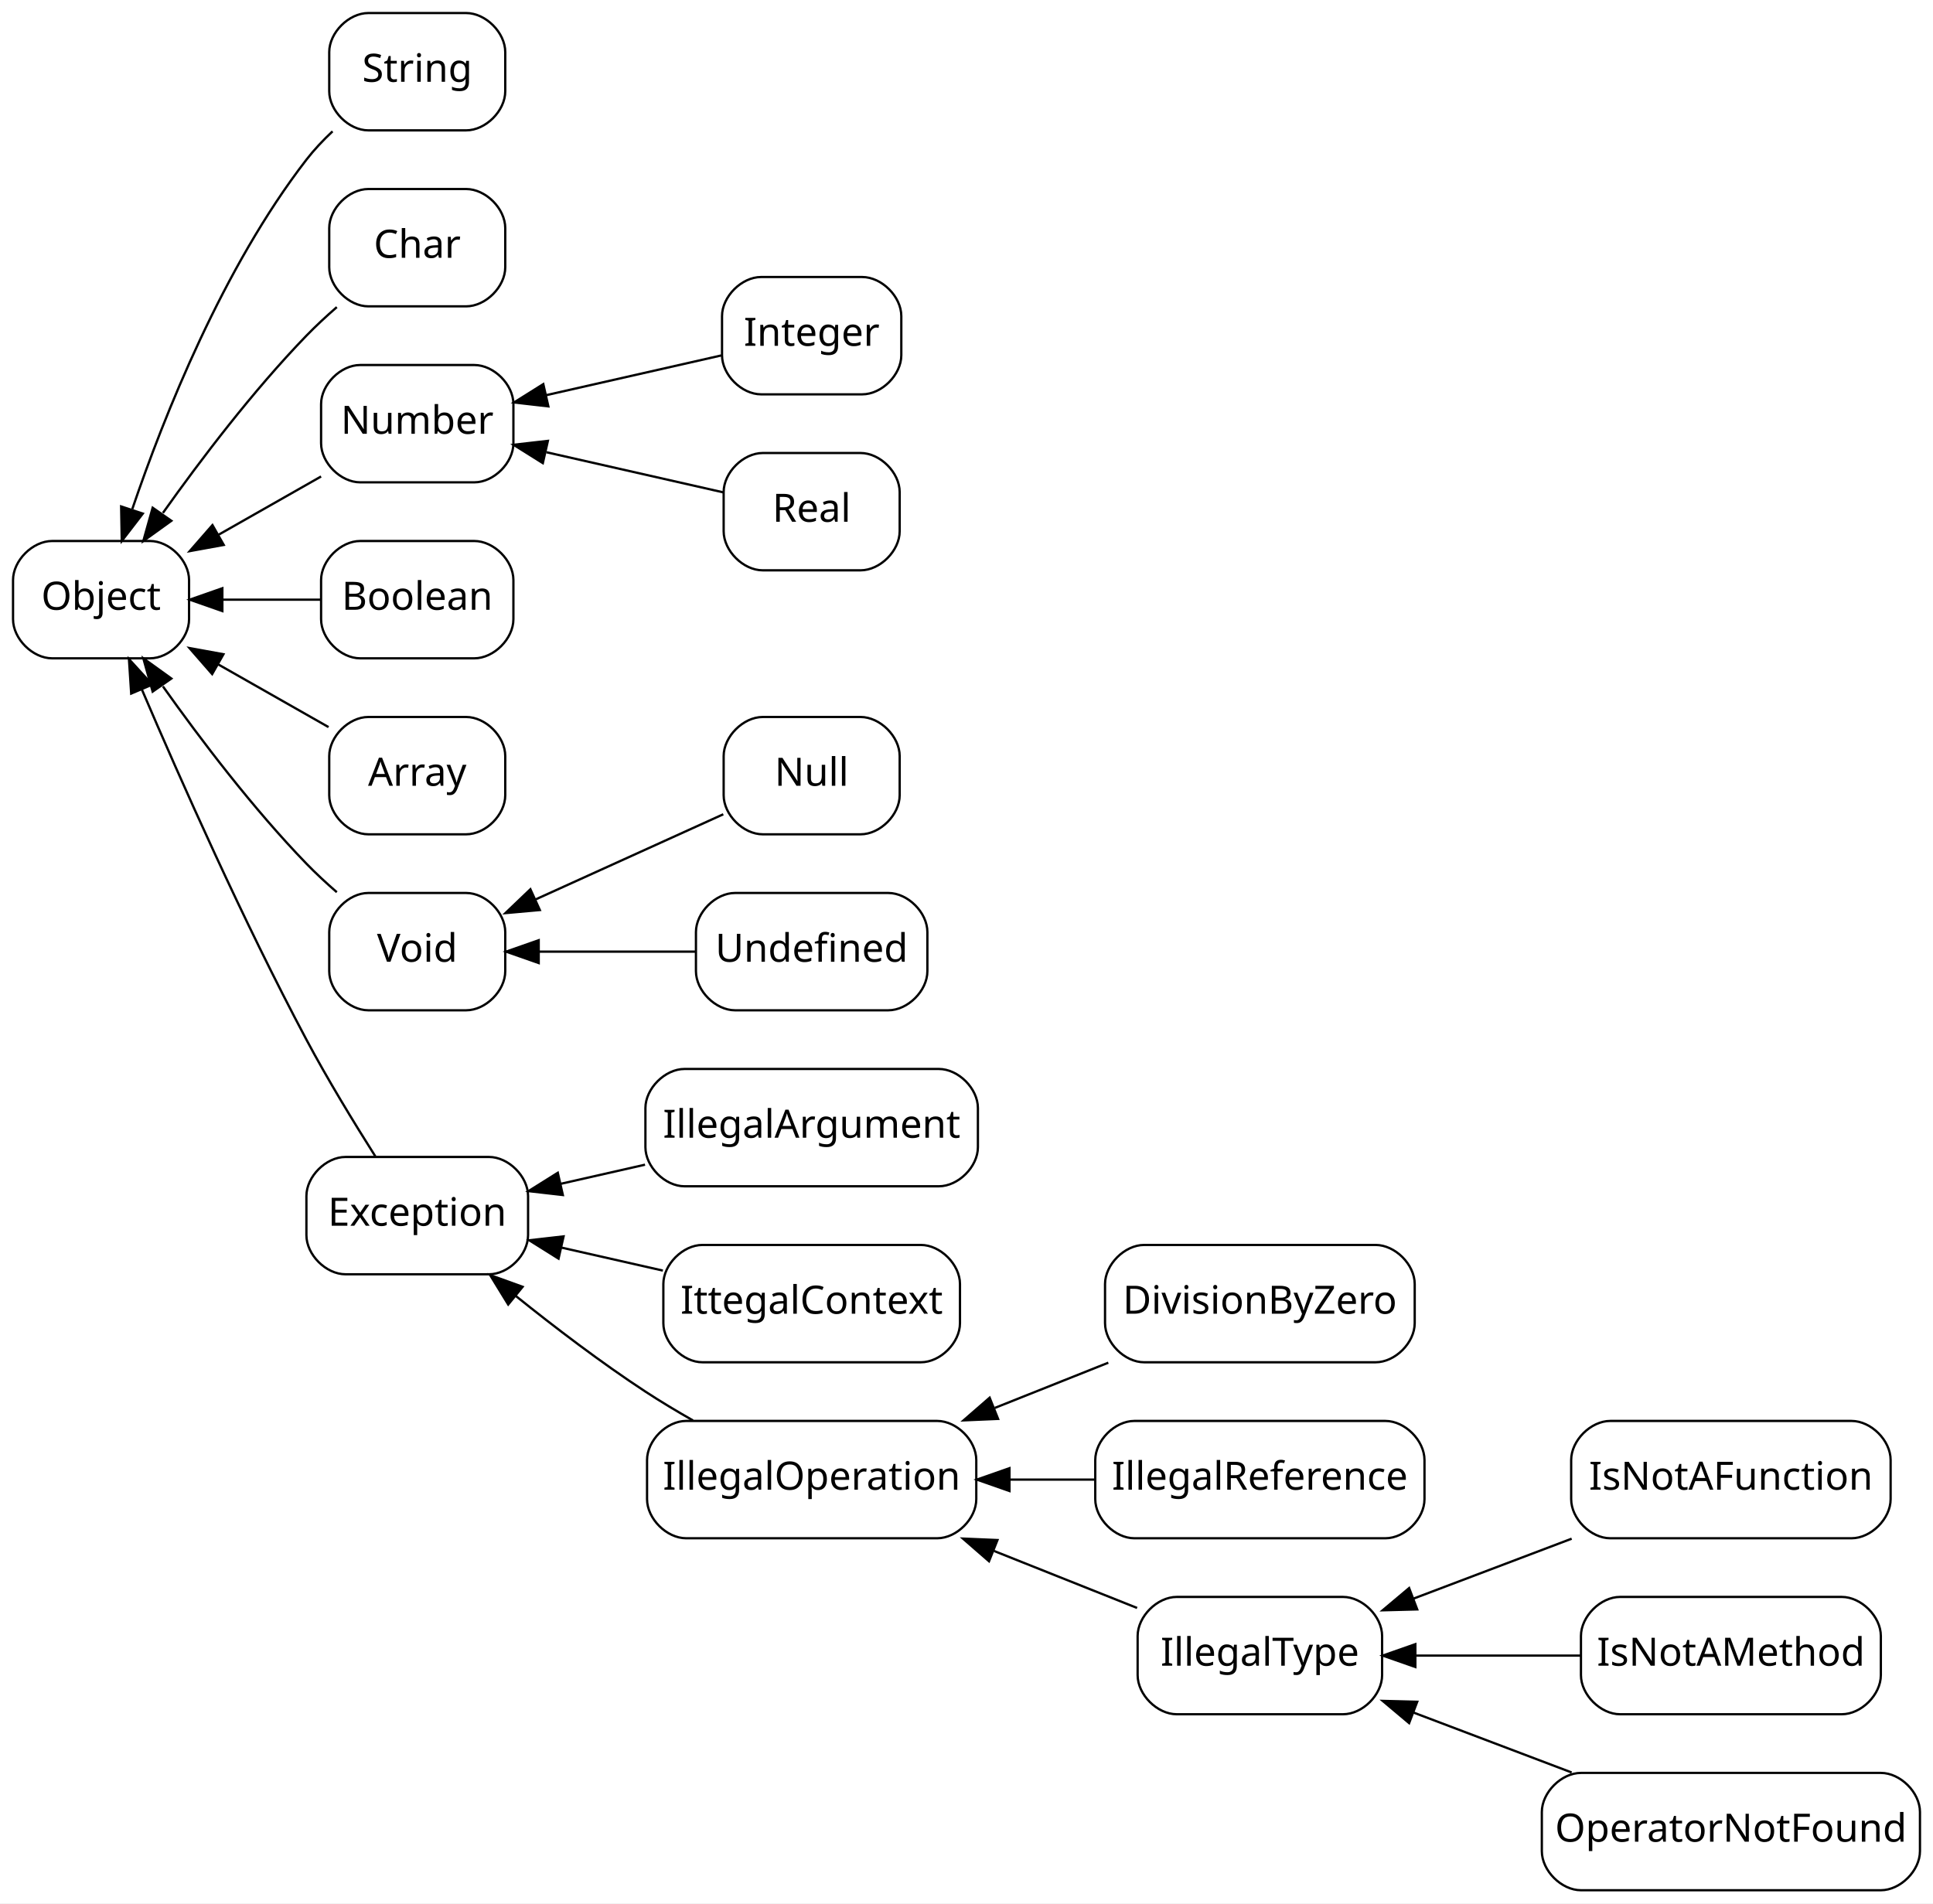
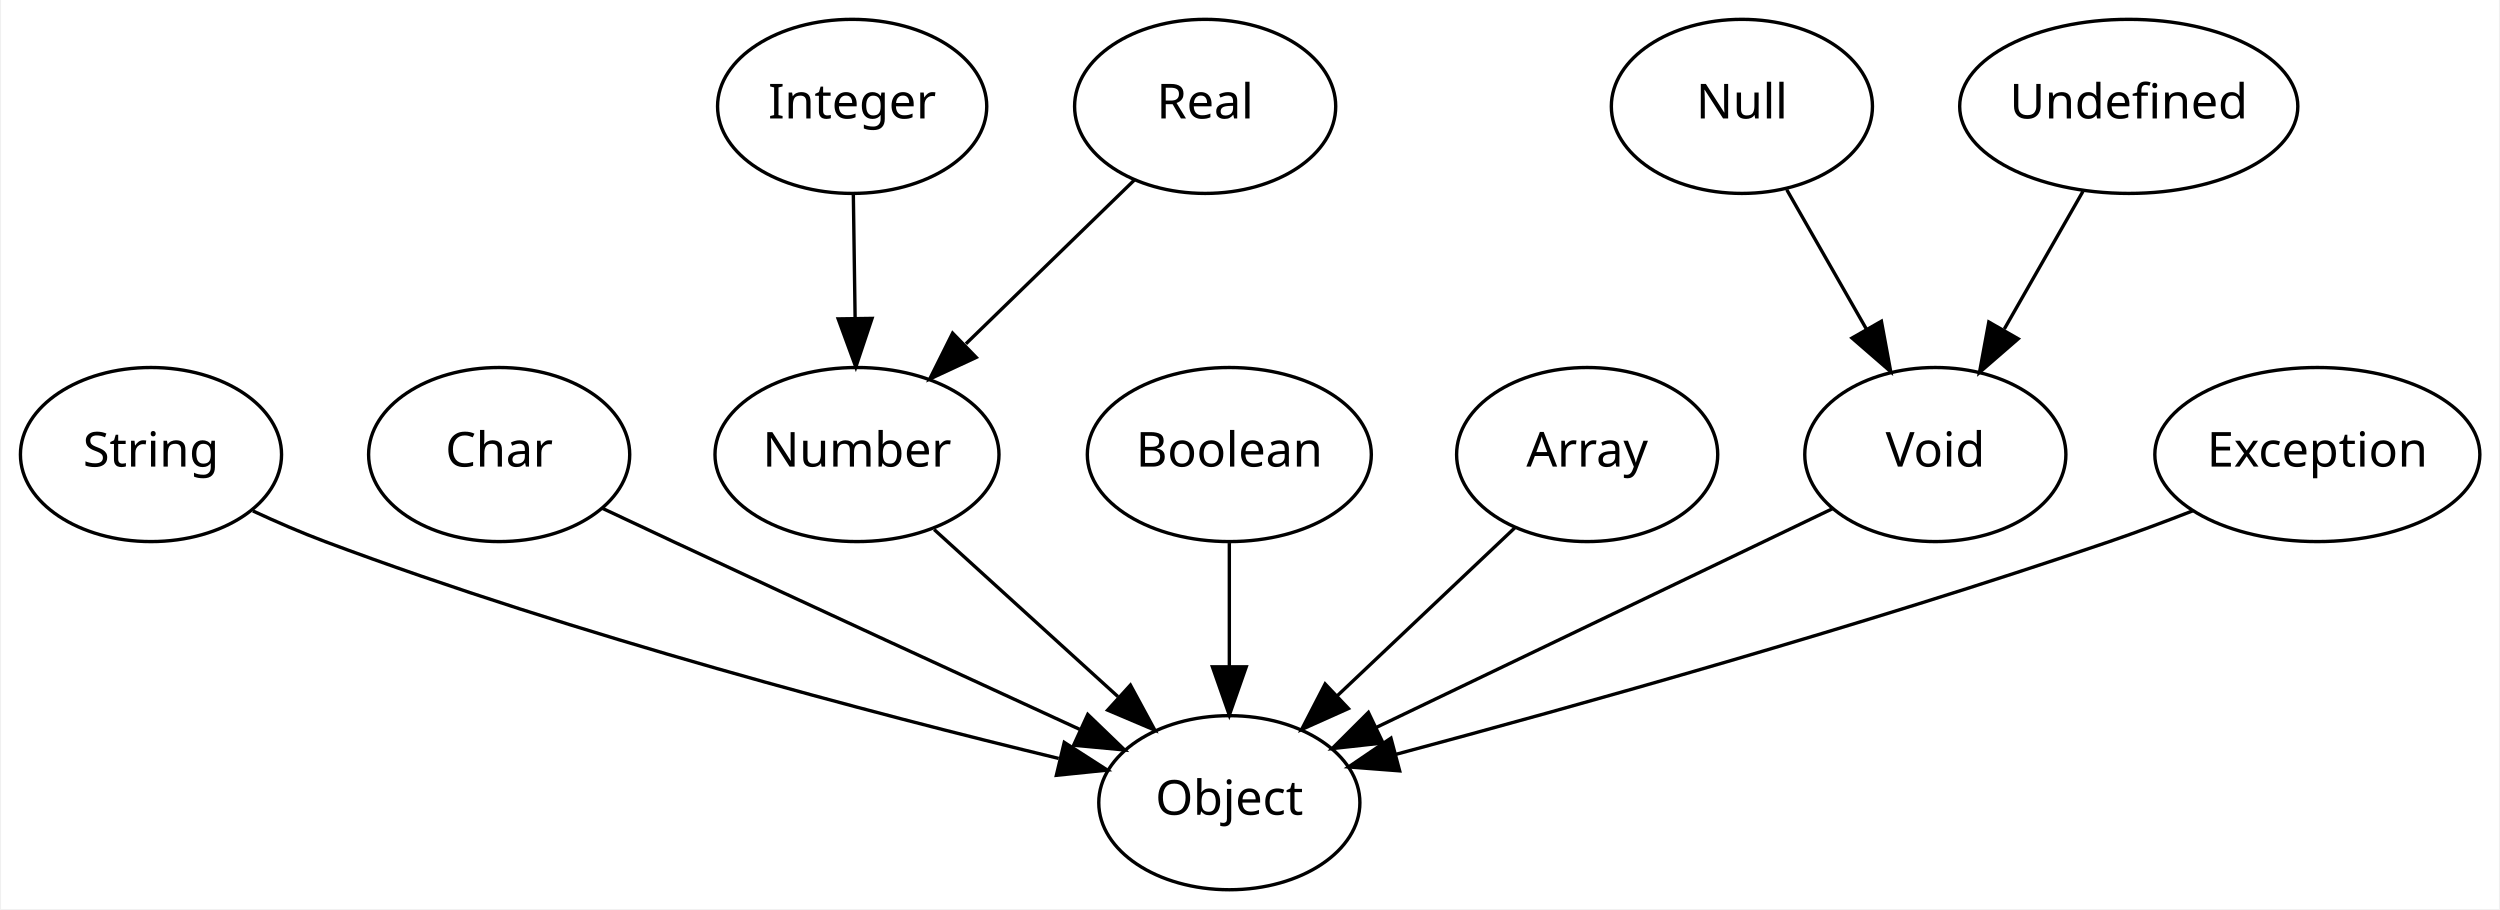
- <svg xmlns="http://www.w3.org/2000/svg" width="593pt" height="584pt" viewBox="0.00 0.00 593.00 584.00">
-   <g id="graph0" class="graph" transform="scale(1 1) rotate(0) translate(4 580)">
-     <polygon fill="white" stroke="none" points="-4,4 -4,-580 589,-580 589,4 -4,4" />
+ <svg xmlns="http://www.w3.org/2000/svg" width="517pt" height="188pt" viewBox="0.00 0.00 516.55 188.00">
+   <g id="graph0" class="graph" transform="scale(1 1) rotate(0) translate(4 184)">
+     <polygon fill="white" stroke="none" points="-4,4 -4,-184 512.554,-184 512.554,4 -4,4" />
    <g id="node1" class="node">
-       <path fill="none" stroke="black" stroke-width="0.7" d="M42,-414C42,-414 12,-414 12,-414 6,-414 0,-408 0,-402 0,-402 0,-390 0,-390 0,-384 6,-378 12,-378 12,-378 42,-378 42,-378 48,-378 54,-384 54,-390 54,-390 54,-402 54,-402 54,-408 48,-414 42,-414" />
-       <text text-anchor="middle" x="27" y="-392.9" font-family="sans-serif" font-size="12.00">Object</text>
+       <ellipse fill="none" stroke="black" stroke-width="0.7" cx="250" cy="-18" rx="27" ry="18" />
+       <text text-anchor="middle" x="250" y="-15.5" font-family="sans-serif" font-size="10.00">Object</text>
    </g>
    <g id="node2" class="node">
-       <path fill="none" stroke="black" stroke-width="0.7" d="M139,-576C139,-576 109,-576 109,-576 103,-576 97,-570 97,-564 97,-564 97,-552 97,-552 97,-546 103,-540 109,-540 109,-540 139,-540 139,-540 145,-540 151,-546 151,-552 151,-552 151,-564 151,-564 151,-570 145,-576 139,-576" />
-       <text text-anchor="middle" x="124" y="-554.9" font-family="sans-serif" font-size="12.00">String</text>
+       <ellipse fill="none" stroke="black" stroke-width="0.7" cx="27" cy="-90" rx="27" ry="18" />
+       <text text-anchor="middle" x="27" y="-87.5" font-family="sans-serif" font-size="10.00">String</text>
    </g>
    <g id="edge1" class="edge">
-       <path fill="none" stroke="black" stroke-width="0.7" d="M98.015,-539.692C95.112,-536.969 92.353,-534.046 90,-531 64.441,-497.917 46.392,-452.606 36.59,-423.815" />
-       <polygon fill="black" stroke="black" stroke-width="0.7" points="39.811,-422.407 33.353,-414.008 33.164,-424.601 39.811,-422.407" />
+       <path fill="none" stroke="black" stroke-width="0.7" d="M48.07,-78.34C52.91,-76.091 58.081,-73.844 63,-72 114.697,-52.619 176.699,-36.362 214.716,-27.153" />
+       <polygon fill="black" stroke="black" stroke-width="0.7" points="215.863,-30.477 224.774,-24.745 214.234,-23.669 215.863,-30.477" />
    </g>
    <g id="node3" class="node">
-       <path fill="none" stroke="black" stroke-width="0.7" d="M139,-522C139,-522 109,-522 109,-522 103,-522 97,-516 97,-510 97,-510 97,-498 97,-498 97,-492 103,-486 109,-486 109,-486 139,-486 139,-486 145,-486 151,-492 151,-498 151,-498 151,-510 151,-510 151,-516 145,-522 139,-522" />
-       <text text-anchor="middle" x="124" y="-500.9" font-family="sans-serif" font-size="12.00">Char</text>
+       <ellipse fill="none" stroke="black" stroke-width="0.7" cx="99" cy="-90" rx="27" ry="18" />
+       <text text-anchor="middle" x="99" y="-87.5" font-family="sans-serif" font-size="10.00">Char</text>
    </g>
    <g id="edge2" class="edge">
-       <path fill="none" stroke="black" stroke-width="0.7" d="M99.326,-485.764C96.084,-482.946 92.883,-479.978 90,-477 73.683,-460.145 57.651,-439.045 45.979,-422.606" />
-       <polygon fill="black" stroke="black" stroke-width="0.7" points="48.567,-420.2 39.969,-414.009 42.83,-424.211 48.567,-420.2" />
+       <path fill="none" stroke="black" stroke-width="0.7" d="M120.305,-78.899C125.133,-76.621 130.24,-74.221 135,-72 163.414,-58.744 195.863,-43.808 219.031,-33.178" />
+       <polygon fill="black" stroke="black" stroke-width="0.7" points="220.722,-36.253 228.353,-28.904 217.804,-29.89 220.722,-36.253" />
    </g>
    <g id="node4" class="node">
-       <path fill="none" stroke="black" stroke-width="0.7" d="M260.5,-495C260.5,-495 229.5,-495 229.5,-495 223.5,-495 217.5,-489 217.5,-483 217.5,-483 217.5,-471 217.5,-471 217.5,-465 223.5,-459 229.5,-459 229.5,-459 260.5,-459 260.5,-459 266.5,-459 272.5,-465 272.5,-471 272.5,-471 272.5,-483 272.5,-483 272.5,-489 266.5,-495 260.5,-495" />
-       <text text-anchor="middle" x="245" y="-473.9" font-family="sans-serif" font-size="12.00">Integer</text>
+       <ellipse fill="none" stroke="black" stroke-width="0.7" cx="172" cy="-162" rx="27.835" ry="18" />
+       <text text-anchor="middle" x="172" y="-159.5" font-family="sans-serif" font-size="10.00">Integer</text>
    </g>
    <g id="node5" class="node">
-       <path fill="none" stroke="black" stroke-width="0.7" d="M141.5,-468C141.5,-468 106.5,-468 106.5,-468 100.5,-468 94.5,-462 94.5,-456 94.5,-456 94.5,-444 94.5,-444 94.5,-438 100.5,-432 106.5,-432 106.5,-432 141.5,-432 141.5,-432 147.5,-432 153.5,-438 153.5,-444 153.5,-444 153.5,-456 153.5,-456 153.5,-462 147.5,-468 141.5,-468" />
-       <text text-anchor="middle" x="124" y="-446.9" font-family="sans-serif" font-size="12.00">Number</text>
+       <ellipse fill="none" stroke="black" stroke-width="0.7" cx="173" cy="-90" rx="29.366" ry="18" />
+       <text text-anchor="middle" x="173" y="-87.5" font-family="sans-serif" font-size="10.00">Number</text>
    </g>
    <g id="edge3" class="edge">
-       <path fill="none" stroke="black" stroke-width="0.7" d="M217.294,-470.941C201.484,-467.353 181.181,-462.747 163.645,-458.768" />
-       <polygon fill="black" stroke="black" stroke-width="0.7" points="164.222,-455.31 153.695,-456.511 162.673,-462.137 164.222,-455.31" />
+       <path fill="none" stroke="black" stroke-width="0.7" d="M172.247,-143.697C172.357,-135.983 172.49,-126.712 172.613,-118.112" />
+       <polygon fill="black" stroke="black" stroke-width="0.7" points="176.112,-118.153 172.756,-108.104 169.113,-118.053 176.112,-118.153" />
    </g>
    <g id="edge9" class="edge">
-       <path fill="none" stroke="black" stroke-width="0.7" d="M94.497,-433.798C84.605,-428.176 73.398,-421.805 63.041,-415.918" />
-       <polygon fill="black" stroke="black" stroke-width="0.7" points="64.636,-412.799 54.213,-410.9 61.177,-418.884 64.636,-412.799" />
+       <path fill="none" stroke="black" stroke-width="0.7" d="M188.954,-74.496C199.94,-64.51 214.705,-51.086 226.963,-39.942" />
+       <polygon fill="black" stroke="black" stroke-width="0.7" points="229.546,-42.324 234.591,-33.008 224.838,-37.145 229.546,-42.324" />
    </g>
    <g id="node6" class="node">
-       <path fill="none" stroke="black" stroke-width="0.7" d="M260,-441C260,-441 230,-441 230,-441 224,-441 218,-435 218,-429 218,-429 218,-417 218,-417 218,-411 224,-405 230,-405 230,-405 260,-405 260,-405 266,-405 272,-411 272,-417 272,-417 272,-429 272,-429 272,-435 266,-441 260,-441" />
-       <text text-anchor="middle" x="245" y="-419.9" font-family="sans-serif" font-size="12.00">Real</text>
+       <ellipse fill="none" stroke="black" stroke-width="0.7" cx="245" cy="-162" rx="27" ry="18" />
+       <text text-anchor="middle" x="245" y="-159.5" font-family="sans-serif" font-size="10.00">Real</text>
    </g>
    <g id="edge4" class="edge">
-       <path fill="none" stroke="black" stroke-width="0.7" d="M217.885,-428.925C201.985,-432.533 181.383,-437.207 163.623,-441.237" />
-       <polygon fill="black" stroke="black" stroke-width="0.7" points="162.53,-437.896 153.552,-443.522 164.079,-444.722 162.53,-437.896" />
+       <path fill="none" stroke="black" stroke-width="0.7" d="M230.43,-146.834C220.414,-137.097 206.918,-123.976 195.526,-112.901" />
+       <polygon fill="black" stroke="black" stroke-width="0.7" points="197.654,-110.088 188.044,-105.626 192.774,-115.107 197.654,-110.088" />
    </g>
    <g id="node7" class="node">
-       <path fill="none" stroke="black" stroke-width="0.7" d="M141.5,-414C141.5,-414 106.5,-414 106.5,-414 100.5,-414 94.5,-408 94.5,-402 94.5,-402 94.5,-390 94.5,-390 94.5,-384 100.5,-378 106.5,-378 106.5,-378 141.5,-378 141.5,-378 147.5,-378 153.5,-384 153.5,-390 153.5,-390 153.5,-402 153.5,-402 153.5,-408 147.5,-414 141.5,-414" />
-       <text text-anchor="middle" x="124" y="-392.9" font-family="sans-serif" font-size="12.00">Boolean</text>
+       <ellipse fill="none" stroke="black" stroke-width="0.7" cx="250" cy="-90" rx="29.366" ry="18" />
+       <text text-anchor="middle" x="250" y="-87.5" font-family="sans-serif" font-size="10.00">Boolean</text>
    </g>
    <g id="edge5" class="edge">
-       <path fill="none" stroke="black" stroke-width="0.7" d="M94.497,-396C85.005,-396 74.301,-396 64.3,-396" />
-       <polygon fill="black" stroke="black" stroke-width="0.7" points="64.213,-392.5 54.213,-396 64.213,-399.5 64.213,-392.5" />
+       <path fill="none" stroke="black" stroke-width="0.7" d="M250,-71.697C250,-63.983 250,-54.712 250,-46.112" />
+       <polygon fill="black" stroke="black" stroke-width="0.7" points="253.5,-46.104 250,-36.104 246.5,-46.104 253.5,-46.104" />
    </g>
    <g id="node8" class="node">
-       <path fill="none" stroke="black" stroke-width="0.7" d="M139,-360C139,-360 109,-360 109,-360 103,-360 97,-354 97,-348 97,-348 97,-336 97,-336 97,-330 103,-324 109,-324 109,-324 139,-324 139,-324 145,-324 151,-330 151,-336 151,-336 151,-348 151,-348 151,-354 145,-360 139,-360" />
-       <text text-anchor="middle" x="124" y="-338.9" font-family="sans-serif" font-size="12.00">Array</text>
+       <ellipse fill="none" stroke="black" stroke-width="0.7" cx="324" cy="-90" rx="27" ry="18" />
+       <text text-anchor="middle" x="324" y="-87.5" font-family="sans-serif" font-size="10.00">Array</text>
    </g>
    <g id="edge6" class="edge">
-       <path fill="none" stroke="black" stroke-width="0.7" d="M96.789,-356.899C86.302,-362.86 74.069,-369.813 62.851,-376.19" />
-       <polygon fill="black" stroke="black" stroke-width="0.7" points="61.089,-373.165 54.125,-381.15 64.548,-379.251 61.089,-373.165" />
+       <path fill="none" stroke="black" stroke-width="0.7" d="M309.025,-74.835C298.493,-64.872 284.218,-51.369 272.345,-40.137" />
+       <polygon fill="black" stroke="black" stroke-width="0.7" points="274.623,-37.474 264.953,-33.145 269.812,-42.559 274.623,-37.474" />
    </g>
    <g id="node9" class="node">
-       <path fill="none" stroke="black" stroke-width="0.7" d="M260,-360C260,-360 230,-360 230,-360 224,-360 218,-354 218,-348 218,-348 218,-336 218,-336 218,-330 224,-324 230,-324 230,-324 260,-324 260,-324 266,-324 272,-330 272,-336 272,-336 272,-348 272,-348 272,-354 266,-360 260,-360" />
-       <text text-anchor="middle" x="245" y="-338.9" font-family="sans-serif" font-size="12.00">Null</text>
+       <ellipse fill="none" stroke="black" stroke-width="0.7" cx="356" cy="-162" rx="27" ry="18" />
+       <text text-anchor="middle" x="356" y="-159.5" font-family="sans-serif" font-size="10.00">Null</text>
    </g>
    <g id="node10" class="node">
-       <path fill="none" stroke="black" stroke-width="0.7" d="M139,-306C139,-306 109,-306 109,-306 103,-306 97,-300 97,-294 97,-294 97,-282 97,-282 97,-276 103,-270 109,-270 109,-270 139,-270 139,-270 145,-270 151,-276 151,-282 151,-282 151,-294 151,-294 151,-300 145,-306 139,-306" />
-       <text text-anchor="middle" x="124" y="-284.9" font-family="sans-serif" font-size="12.00">Void</text>
+       <ellipse fill="none" stroke="black" stroke-width="0.7" cx="396" cy="-90" rx="27" ry="18" />
+       <text text-anchor="middle" x="396" y="-87.5" font-family="sans-serif" font-size="10.00">Void</text>
    </g>
    <g id="edge7" class="edge">
-       <path fill="none" stroke="black" stroke-width="0.7" d="M217.885,-330.149C200.989,-322.482 178.783,-312.406 160.32,-304.028" />
-       <polygon fill="black" stroke="black" stroke-width="0.7" points="161.607,-300.768 151.054,-299.823 158.714,-307.142 161.607,-300.768" />
+       <path fill="none" stroke="black" stroke-width="0.7" d="M365.277,-144.765C370.174,-136.195 376.289,-125.494 381.771,-115.9" />
+       <polygon fill="black" stroke="black" stroke-width="0.7" points="384.85,-117.566 386.773,-107.147 378.773,-114.093 384.85,-117.566" />
    </g>
    <g id="edge10" class="edge">
-       <path fill="none" stroke="black" stroke-width="0.7" d="M99.326,-306.236C96.084,-309.054 92.883,-312.022 90,-315 73.683,-331.855 57.651,-352.955 45.979,-369.394" />
-       <polygon fill="black" stroke="black" stroke-width="0.7" points="42.83,-367.789 39.969,-377.991 48.567,-371.8 42.83,-367.789" />
+       <path fill="none" stroke="black" stroke-width="0.7" d="M374.77,-78.821C349.901,-66.898 308.516,-47.056 280.283,-33.519" />
+       <polygon fill="black" stroke="black" stroke-width="0.7" points="281.786,-30.358 271.255,-29.191 278.759,-36.67 281.786,-30.358" />
    </g>
    <g id="node11" class="node">
-       <path fill="none" stroke="black" stroke-width="0.7" d="M268.5,-306C268.5,-306 221.5,-306 221.5,-306 215.5,-306 209.5,-300 209.5,-294 209.5,-294 209.5,-282 209.5,-282 209.5,-276 215.5,-270 221.5,-270 221.5,-270 268.5,-270 268.5,-270 274.5,-270 280.5,-276 280.5,-282 280.5,-282 280.5,-294 280.5,-294 280.5,-300 274.5,-306 268.5,-306" />
-       <text text-anchor="middle" x="245" y="-284.9" font-family="sans-serif" font-size="12.00">Undefined</text>
+       <ellipse fill="none" stroke="black" stroke-width="0.7" cx="436" cy="-162" rx="34.964" ry="18" />
+       <text text-anchor="middle" x="436" y="-159.5" font-family="sans-serif" font-size="10.00">Undefined</text>
    </g>
    <g id="edge8" class="edge">
-       <path fill="none" stroke="black" stroke-width="0.7" d="M209.26,-288C194.211,-288 176.589,-288 161.362,-288" />
-       <polygon fill="black" stroke="black" stroke-width="0.7" points="161.264,-284.5 151.264,-288 161.263,-291.5 161.264,-284.5" />
+       <path fill="none" stroke="black" stroke-width="0.7" d="M426.521,-144.411C421.669,-135.921 415.663,-125.41 410.265,-115.964" />
+       <polygon fill="black" stroke="black" stroke-width="0.7" points="413.136,-113.934 405.136,-106.988 407.059,-117.407 413.136,-113.934" />
    </g>
    <g id="node12" class="node">
-       <path fill="none" stroke="black" stroke-width="0.7" d="M146,-225C146,-225 102,-225 102,-225 96,-225 90,-219 90,-213 90,-213 90,-201 90,-201 90,-195 96,-189 102,-189 102,-189 146,-189 146,-189 152,-189 158,-195 158,-201 158,-201 158,-213 158,-213 158,-219 152,-225 146,-225" />
-       <text text-anchor="middle" x="124" y="-203.9" font-family="sans-serif" font-size="12.00">Exception</text>
+       <ellipse fill="none" stroke="black" stroke-width="0.7" cx="475" cy="-90" rx="33.608" ry="18" />
+       <text text-anchor="middle" x="475" y="-87.5" font-family="sans-serif" font-size="10.00">Exception</text>
    </g>
    <g id="edge11" class="edge">
-       <path fill="none" stroke="black" stroke-width="0.7" d="M111.149,-225.181C104.605,-235.51 96.51,-248.782 90,-261 70.666,-297.287 51.368,-340.733 39.559,-368.35" />
-       <polygon fill="black" stroke="black" stroke-width="0.7" points="36.248,-367.193 35.561,-377.765 42.691,-369.929 36.248,-367.193" />
-     </g>
-     <g id="node13" class="node">
-       <path fill="none" stroke="black" stroke-width="0.7" d="M284,-252C284,-252 206,-252 206,-252 200,-252 194,-246 194,-240 194,-240 194,-228 194,-228 194,-222 200,-216 206,-216 206,-216 284,-216 284,-216 290,-216 296,-222 296,-228 296,-228 296,-240 296,-240 296,-246 290,-252 284,-252" />
-       <text text-anchor="middle" x="245" y="-230.9" font-family="sans-serif" font-size="12.00">IllegalArgument</text>
-     </g>
-     <g id="edge12" class="edge">
-       <path fill="none" stroke="black" stroke-width="0.7" d="M193.878,-222.628C185.298,-220.681 176.451,-218.674 168.075,-216.773" />
-       <polygon fill="black" stroke="black" stroke-width="0.7" points="168.669,-213.319 158.142,-214.52 167.12,-220.146 168.669,-213.319" />
-     </g>
-     <g id="node14" class="node">
-       <path fill="none" stroke="black" stroke-width="0.7" d="M278.5,-198C278.5,-198 211.5,-198 211.5,-198 205.5,-198 199.5,-192 199.5,-186 199.5,-186 199.5,-174 199.5,-174 199.5,-168 205.5,-162 211.5,-162 211.5,-162 278.5,-162 278.5,-162 284.5,-162 290.5,-168 290.5,-174 290.5,-174 290.5,-186 290.5,-186 290.5,-192 284.5,-198 278.5,-198" />
-       <text text-anchor="middle" x="245" y="-176.9" font-family="sans-serif" font-size="12.00">IttegalContext</text>
-     </g>
-     <g id="edge13" class="edge">
-       <path fill="none" stroke="black" stroke-width="0.7" d="M199.35,-190.131C189.161,-192.442 178.351,-194.895 168.222,-197.193" />
-       <polygon fill="black" stroke="black" stroke-width="0.7" points="167.347,-193.803 158.369,-199.429 168.896,-200.629 167.347,-193.803" />
-     </g>
-     <g id="node15" class="node">
-       <path fill="none" stroke="black" stroke-width="0.7" d="M283.5,-144C283.5,-144 206.5,-144 206.5,-144 200.5,-144 194.5,-138 194.5,-132 194.5,-132 194.5,-120 194.5,-120 194.5,-114 200.5,-108 206.5,-108 206.5,-108 283.5,-108 283.5,-108 289.5,-108 295.5,-114 295.5,-120 295.5,-120 295.5,-132 295.5,-132 295.5,-138 289.5,-144 283.5,-144" />
-       <text text-anchor="middle" x="245" y="-122.9" font-family="sans-serif" font-size="12.00">IllegalOperation</text>
-     </g>
-     <g id="edge14" class="edge">
-       <path fill="none" stroke="black" stroke-width="0.7" d="M208.595,-144.149C203.615,-146.98 198.622,-149.974 194,-153 180.453,-161.867 166.244,-172.696 154.264,-182.322" />
-       <polygon fill="black" stroke="black" stroke-width="0.7" points="151.907,-179.727 146.362,-188.755 156.327,-185.156 151.907,-179.727" />
-     </g>
-     <g id="node16" class="node">
-       <path fill="none" stroke="black" stroke-width="0.7" d="M418,-198C418,-198 347,-198 347,-198 341,-198 335,-192 335,-186 335,-186 335,-174 335,-174 335,-168 341,-162 347,-162 347,-162 418,-162 418,-162 424,-162 430,-168 430,-174 430,-174 430,-186 430,-186 430,-192 424,-198 418,-198" />
-       <text text-anchor="middle" x="382.5" y="-176.9" font-family="sans-serif" font-size="12.00">DivisionByZero</text>
-     </g>
-     <g id="edge15" class="edge">
-       <path fill="none" stroke="black" stroke-width="0.7" d="M336.004,-161.869C324.831,-157.416 312.751,-152.602 301.178,-147.99" />
-       <polygon fill="black" stroke="black" stroke-width="0.7" points="302.192,-144.626 291.607,-144.176 299.601,-151.129 302.192,-144.626" />
-     </g>
-     <g id="node17" class="node">
-       <path fill="none" stroke="black" stroke-width="0.7" d="M421,-144C421,-144 344,-144 344,-144 338,-144 332,-138 332,-132 332,-132 332,-120 332,-120 332,-114 338,-108 344,-108 344,-108 421,-108 421,-108 427,-108 433,-114 433,-120 433,-120 433,-132 433,-132 433,-138 427,-144 421,-144" />
-       <text text-anchor="middle" x="382.5" y="-122.9" font-family="sans-serif" font-size="12.00">IllegalReference</text>
-     </g>
-     <g id="edge16" class="edge">
-       <path fill="none" stroke="black" stroke-width="0.7" d="M331.814,-126C323.345,-126 314.47,-126 305.773,-126" />
-       <polygon fill="black" stroke="black" stroke-width="0.7" points="305.68,-122.5 295.68,-126 305.68,-129.5 305.68,-122.5" />
-     </g>
-     <g id="node18" class="node">
-       <path fill="none" stroke="black" stroke-width="0.7" d="M408,-90C408,-90 357,-90 357,-90 351,-90 345,-84 345,-78 345,-78 345,-66 345,-66 345,-60 351,-54 357,-54 357,-54 408,-54 408,-54 414,-54 420,-60 420,-66 420,-66 420,-78 420,-78 420,-84 414,-90 408,-90" />
-       <text text-anchor="middle" x="382.5" y="-68.9" font-family="sans-serif" font-size="12.00">IllegalType</text>
-     </g>
-     <g id="edge17" class="edge">
-       <path fill="none" stroke="black" stroke-width="0.7" d="M344.832,-86.613C331.33,-91.994 315.726,-98.213 300.962,-104.096" />
-       <polygon fill="black" stroke="black" stroke-width="0.7" points="299.406,-100.949 291.412,-107.902 301.998,-107.451 299.406,-100.949" />
-     </g>
-     <g id="node19" class="node">
-       <path fill="none" stroke="black" stroke-width="0.7" d="M564,-144C564,-144 490,-144 490,-144 484,-144 478,-138 478,-132 478,-132 478,-120 478,-120 478,-114 484,-108 490,-108 490,-108 564,-108 564,-108 570,-108 576,-114 576,-120 576,-120 576,-132 576,-132 576,-138 570,-144 564,-144" />
-       <text text-anchor="middle" x="527" y="-122.9" font-family="sans-serif" font-size="12.00">IsNotAFunction</text>
-     </g>
-     <g id="edge18" class="edge">
-       <path fill="none" stroke="black" stroke-width="0.7" d="M478.153,-107.869C462.485,-101.931 445.118,-95.35 429.583,-89.463" />
-       <polygon fill="black" stroke="black" stroke-width="0.7" points="430.77,-86.17 420.178,-85.899 428.289,-92.716 430.77,-86.17" />
-     </g>
-     <g id="node20" class="node">
-       <path fill="none" stroke="black" stroke-width="0.7" d="M561,-90C561,-90 493,-90 493,-90 487,-90 481,-84 481,-78 481,-78 481,-66 481,-66 481,-60 487,-54 493,-54 493,-54 561,-54 561,-54 567,-54 573,-60 573,-66 573,-66 573,-78 573,-78 573,-84 567,-90 561,-90" />
-       <text text-anchor="middle" x="527" y="-68.9" font-family="sans-serif" font-size="12.00">IsNotAMethod</text>
-     </g>
-     <g id="edge19" class="edge">
-       <path fill="none" stroke="black" stroke-width="0.7" d="M480.912,-72C464.859,-72 446.748,-72 430.536,-72" />
-       <polygon fill="black" stroke="black" stroke-width="0.7" points="430.197,-68.5 420.197,-72 430.197,-75.5 430.197,-68.5" />
-     </g>
-     <g id="node21" class="node">
-       <path fill="none" stroke="black" stroke-width="0.7" d="M573,-36C573,-36 481,-36 481,-36 475,-36 469,-30 469,-24 469,-24 469,-12 469,-12 469,-6 475,-0 481,-0 481,-0 573,-0 573,-0 579,-0 585,-6 585,-12 585,-12 585,-24 585,-24 585,-30 579,-36 573,-36" />
-       <text text-anchor="middle" x="527" y="-14.9" font-family="sans-serif" font-size="12.00">OperatorNotFound</text>
-     </g>
-     <g id="edge20" class="edge">
-       <path fill="none" stroke="black" stroke-width="0.7" d="M478.153,-36.131C462.485,-42.069 445.118,-48.65 429.583,-54.537" />
-       <polygon fill="black" stroke="black" stroke-width="0.7" points="428.289,-51.284 420.178,-58.101 430.77,-57.83 428.289,-51.284" />
+       <path fill="none" stroke="black" stroke-width="0.7" d="M449.223,-78.358C443.584,-76.157 437.62,-73.924 432,-72 381.201,-54.604 321.225,-37.853 284.405,-27.992" />
+       <polygon fill="black" stroke="black" stroke-width="0.7" points="285.224,-24.588 274.661,-25.398 283.424,-31.353 285.224,-24.588" />
    </g>
  </g>
</svg>
